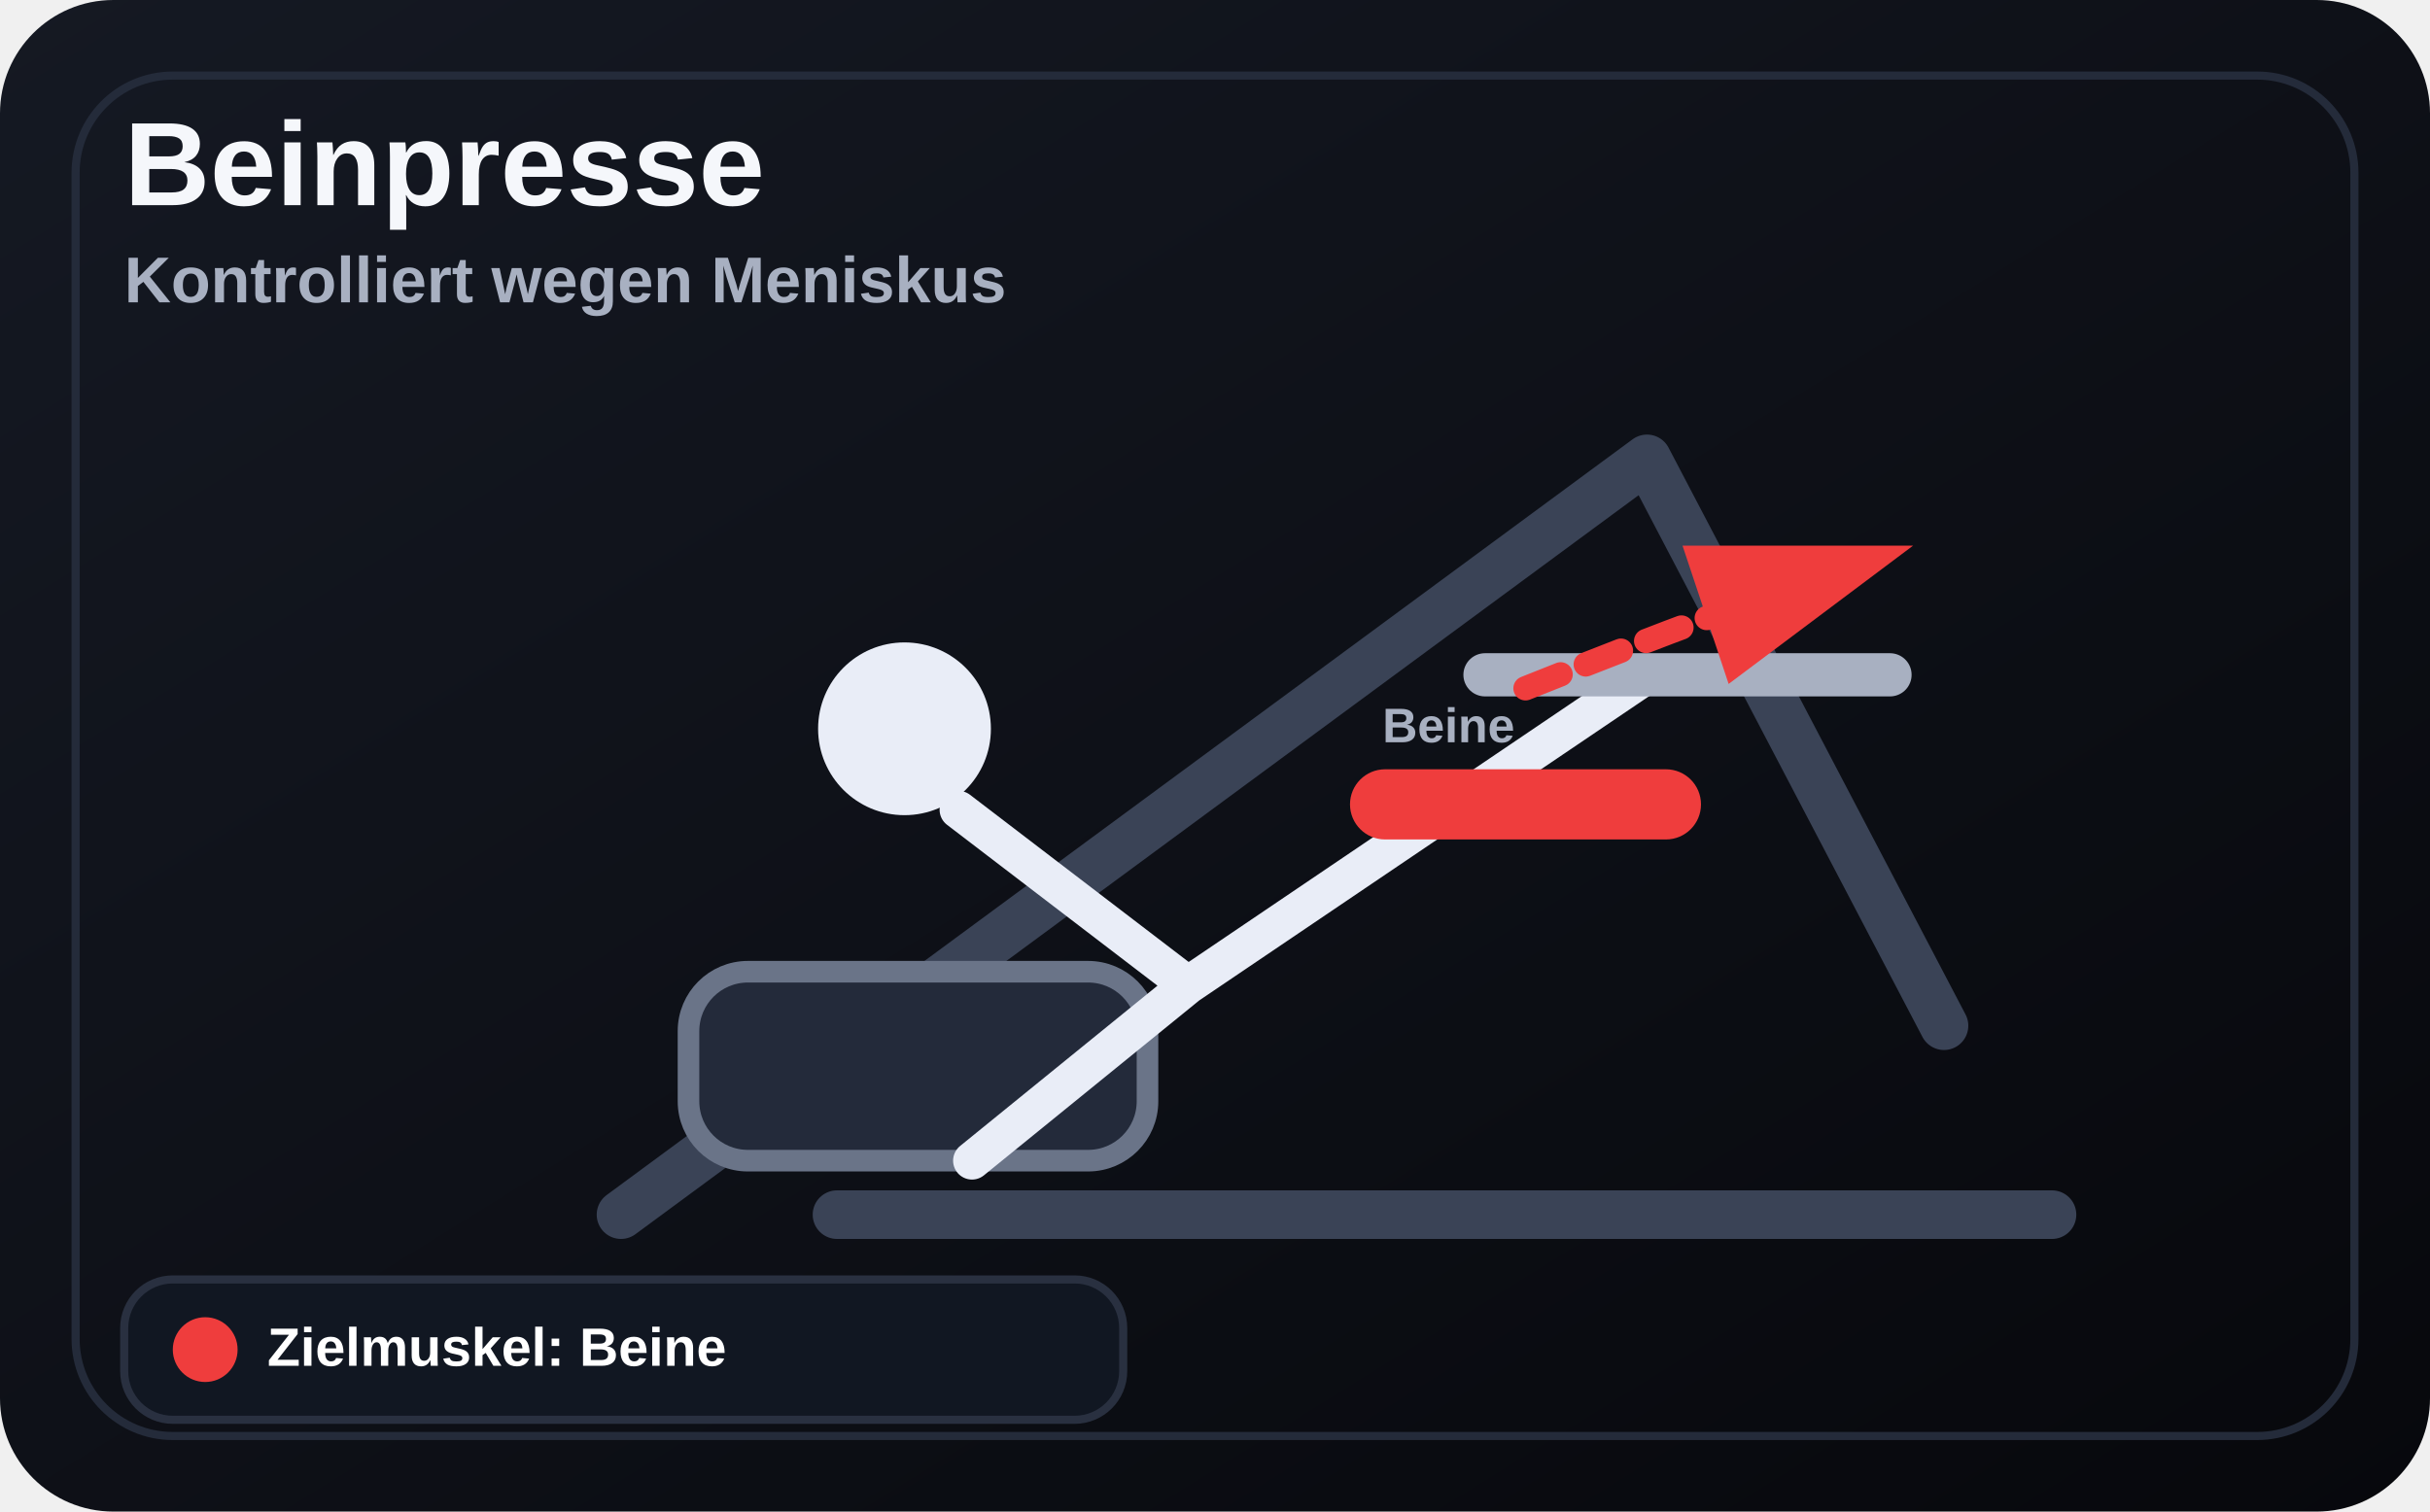
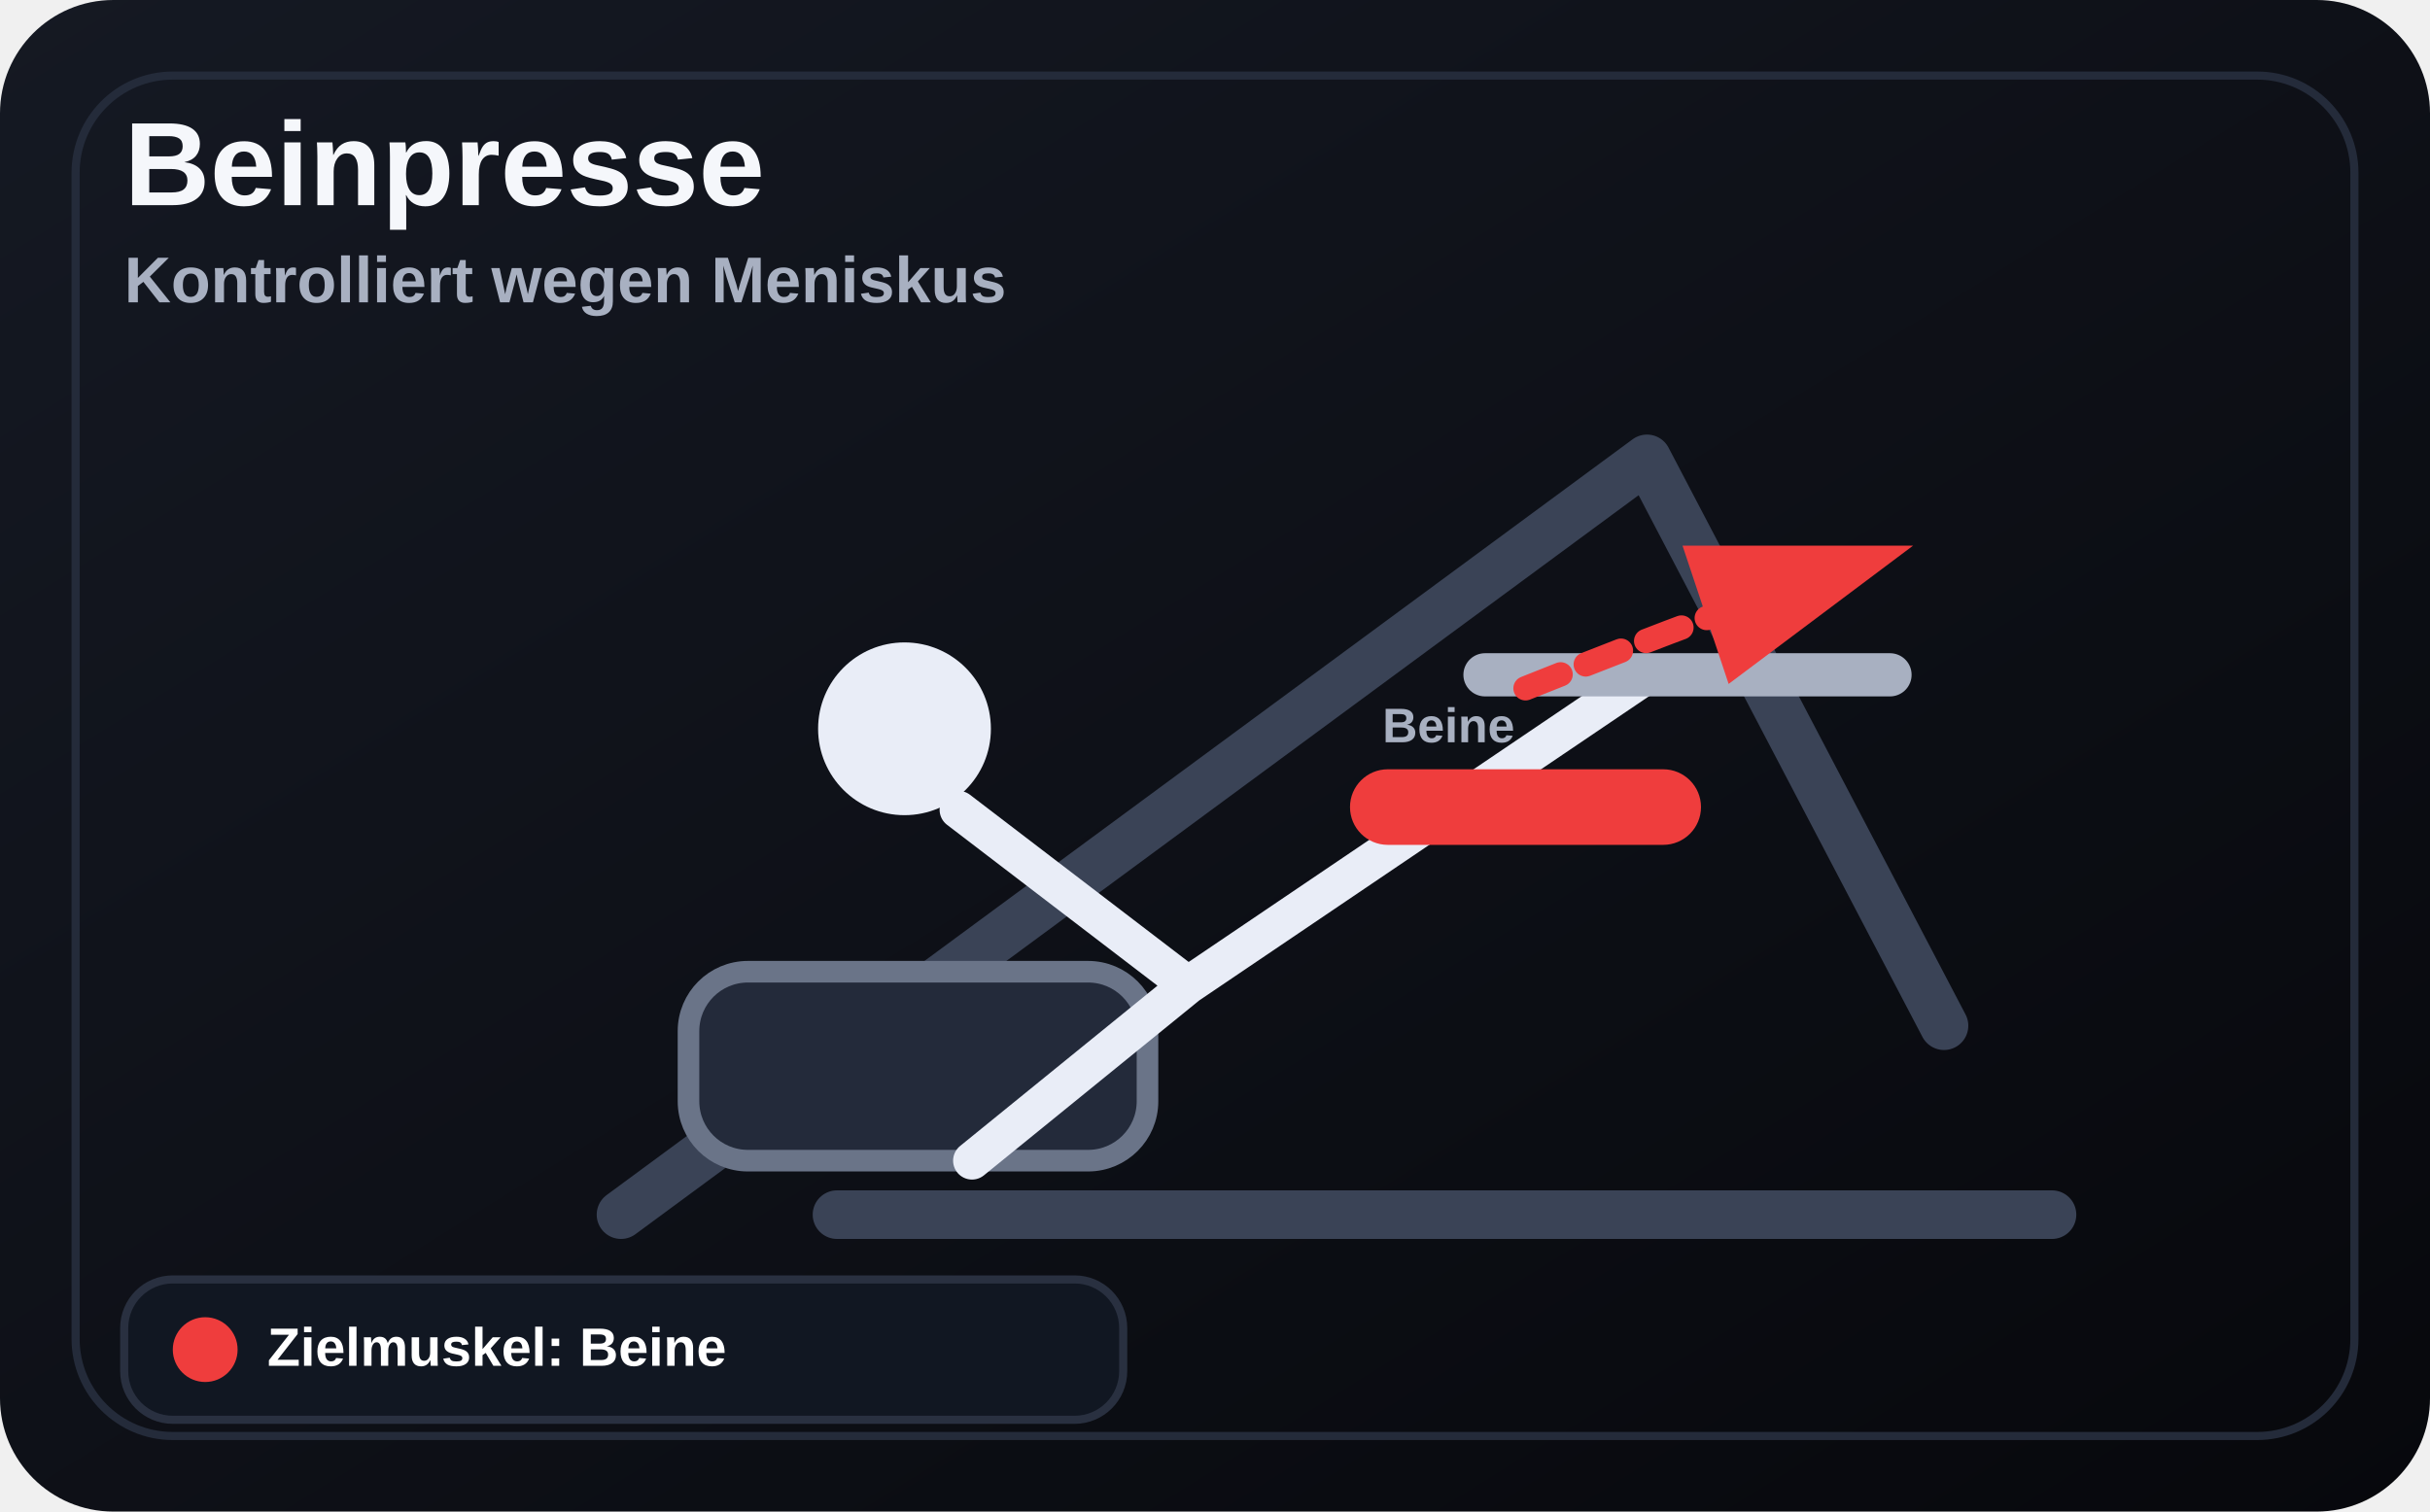
<svg xmlns="http://www.w3.org/2000/svg" viewBox="0 0 900 560">
  <defs>
    <linearGradient id="bg" x1="0" y1="0" x2="1" y2="1">
      <stop offset="0%" stop-color="#151923" />
      <stop offset="100%" stop-color="#07080c" />
    </linearGradient>
-     <style>
-       .title{font:900 44px Arial,sans-serif;fill:#f5f7fb}
-       .sub{font:700 24px Arial,sans-serif;fill:#a8b0c1}
-       .label{font:900 20px Arial,sans-serif;fill:#fff}
-       .note{font:800 18px Arial,sans-serif;fill:#a8b0c1}
-       .machine{fill:none;stroke:#3a4356;stroke-width:18;stroke-linecap:round;stroke-linejoin:round}
-       .machine2{fill:none;stroke:#566178;stroke-width:11;stroke-linecap:round;stroke-linejoin:round}
-       .person{fill:none;stroke:#e9edf7;stroke-width:14;stroke-linecap:round;stroke-linejoin:round}
-       .thin{fill:none;stroke:#e9edf7;stroke-width:9;stroke-linecap:round;stroke-linejoin:round}
-       .personFill{fill:#e9edf7}
-       .bar{stroke:#a8b0c1;stroke-width:16;stroke-linecap:round;fill:none}
-       .seat{fill:#232a3a;stroke:#6a7488;stroke-width:8}
-       .plate{fill:#202634;stroke:#8a94a8;stroke-width:7}
-       .arrow{fill:none;stroke:#ef3d3d;stroke-width:9;stroke-linecap:round;stroke-linejoin:round;stroke-dasharray:14 10;marker-end:url(#arrowhead)}
-       .highlight{fill:#ef3d3d}
-     </style>
+     <style>.title{font:900 44px Arial,sans-serif;fill:#f5f7fb}.sub{font:700 24px Arial,sans-serif;fill:#a8b0c1}.label{font:900 20px Arial,sans-serif;fill:#fff}.small{font:800 18px Arial,sans-serif;fill:#a8b0c1}.machine{fill:none;stroke:#3a4356;stroke-width:18;stroke-linecap:round;stroke-linejoin:round}.machine2{fill:none;stroke:#566178;stroke-width:11;stroke-linecap:round;stroke-linejoin:round}.person{fill:none;stroke:#e9edf7;stroke-width:14;stroke-linecap:round;stroke-linejoin:round}.personFill{fill:#e9edf7}.bar{stroke:#a8b0c1;stroke-width:16;stroke-linecap:round;fill:none}.seat{fill:#232a3a;stroke:#6a7488;stroke-width:8}.plate{fill:#202634;stroke:#8a94a8;stroke-width:7}.arrow{fill:none;stroke:#ef3d3d;stroke-width:9;stroke-linecap:round;stroke-linejoin:round;stroke-dasharray:14 10;marker-end:url(#arrowhead)}.highlight{fill:#ef3d3d}</style>
    <marker id="arrowhead" markerWidth="10" markerHeight="10" refX="8" refY="3" orient="auto">
      <path d="M0,0 L0,6 L9,3 z" fill="#ef3d3d" />
    </marker>
  </defs>
  <rect width="900" height="560" rx="42" fill="url(#bg)" />
  <rect x="28" y="28" width="844" height="504" rx="36" fill="none" stroke="#242b3a" stroke-width="3" />
  <text x="46" y="76" class="title">Beinpresse</text>
  <text x="46" y="112" class="sub">Kontrolliert wegen Meniskus</text>
-   <path class="machine" d="M230 450L610 170M610 170L720 380M310 450H760" />
-   <rect class="seat" x="255" y="360" width="170" height="70" rx="22" />
-   <circle class="personFill" cx="335" cy="270" r="32" />
-   <path class="person" d="M355 300L440 365L610 250M440 365L360 430" />
-   <path class="bar" d="M550 250H700" />
-   <path class="arrow" d="M565 255C615 235 655 220 700 205" />
-   <rect class="highlight" x="500" y="285" width="130" height="26" rx="13" />
-   <text x="512" y="275" class="note">Beine</text>
+   <path d="M230 450L610 170M610 170L720 380M310 450H760" class="machine" />
+   <rect x="255" y="360" width="170" height="70" rx="22" class="seat" />
+   <circle cx="335" cy="270" r="32" class="personFill" />
+   <path d="M355 300L440 365L610 250M440 365L360 430" class="person" />
+   <path d="M550 250H700" class="bar" />
+   <path d="M565 255C615 235 655 220 700 205" class="arrow" />
+   <rect x="500" y="285" width="130" height="28" rx="14" class="highlight" />
+   <text x="512" y="275" class="small">Beine</text>
  <rect x="46" y="474" width="370" height="52" rx="18" fill="#111722" stroke="#293040" stroke-width="3" />
  <circle cx="76" cy="500" r="12" fill="#ef3d3d" />
  <text x="99" y="506" class="label">Zielmuskel: Beine</text>
</svg>
